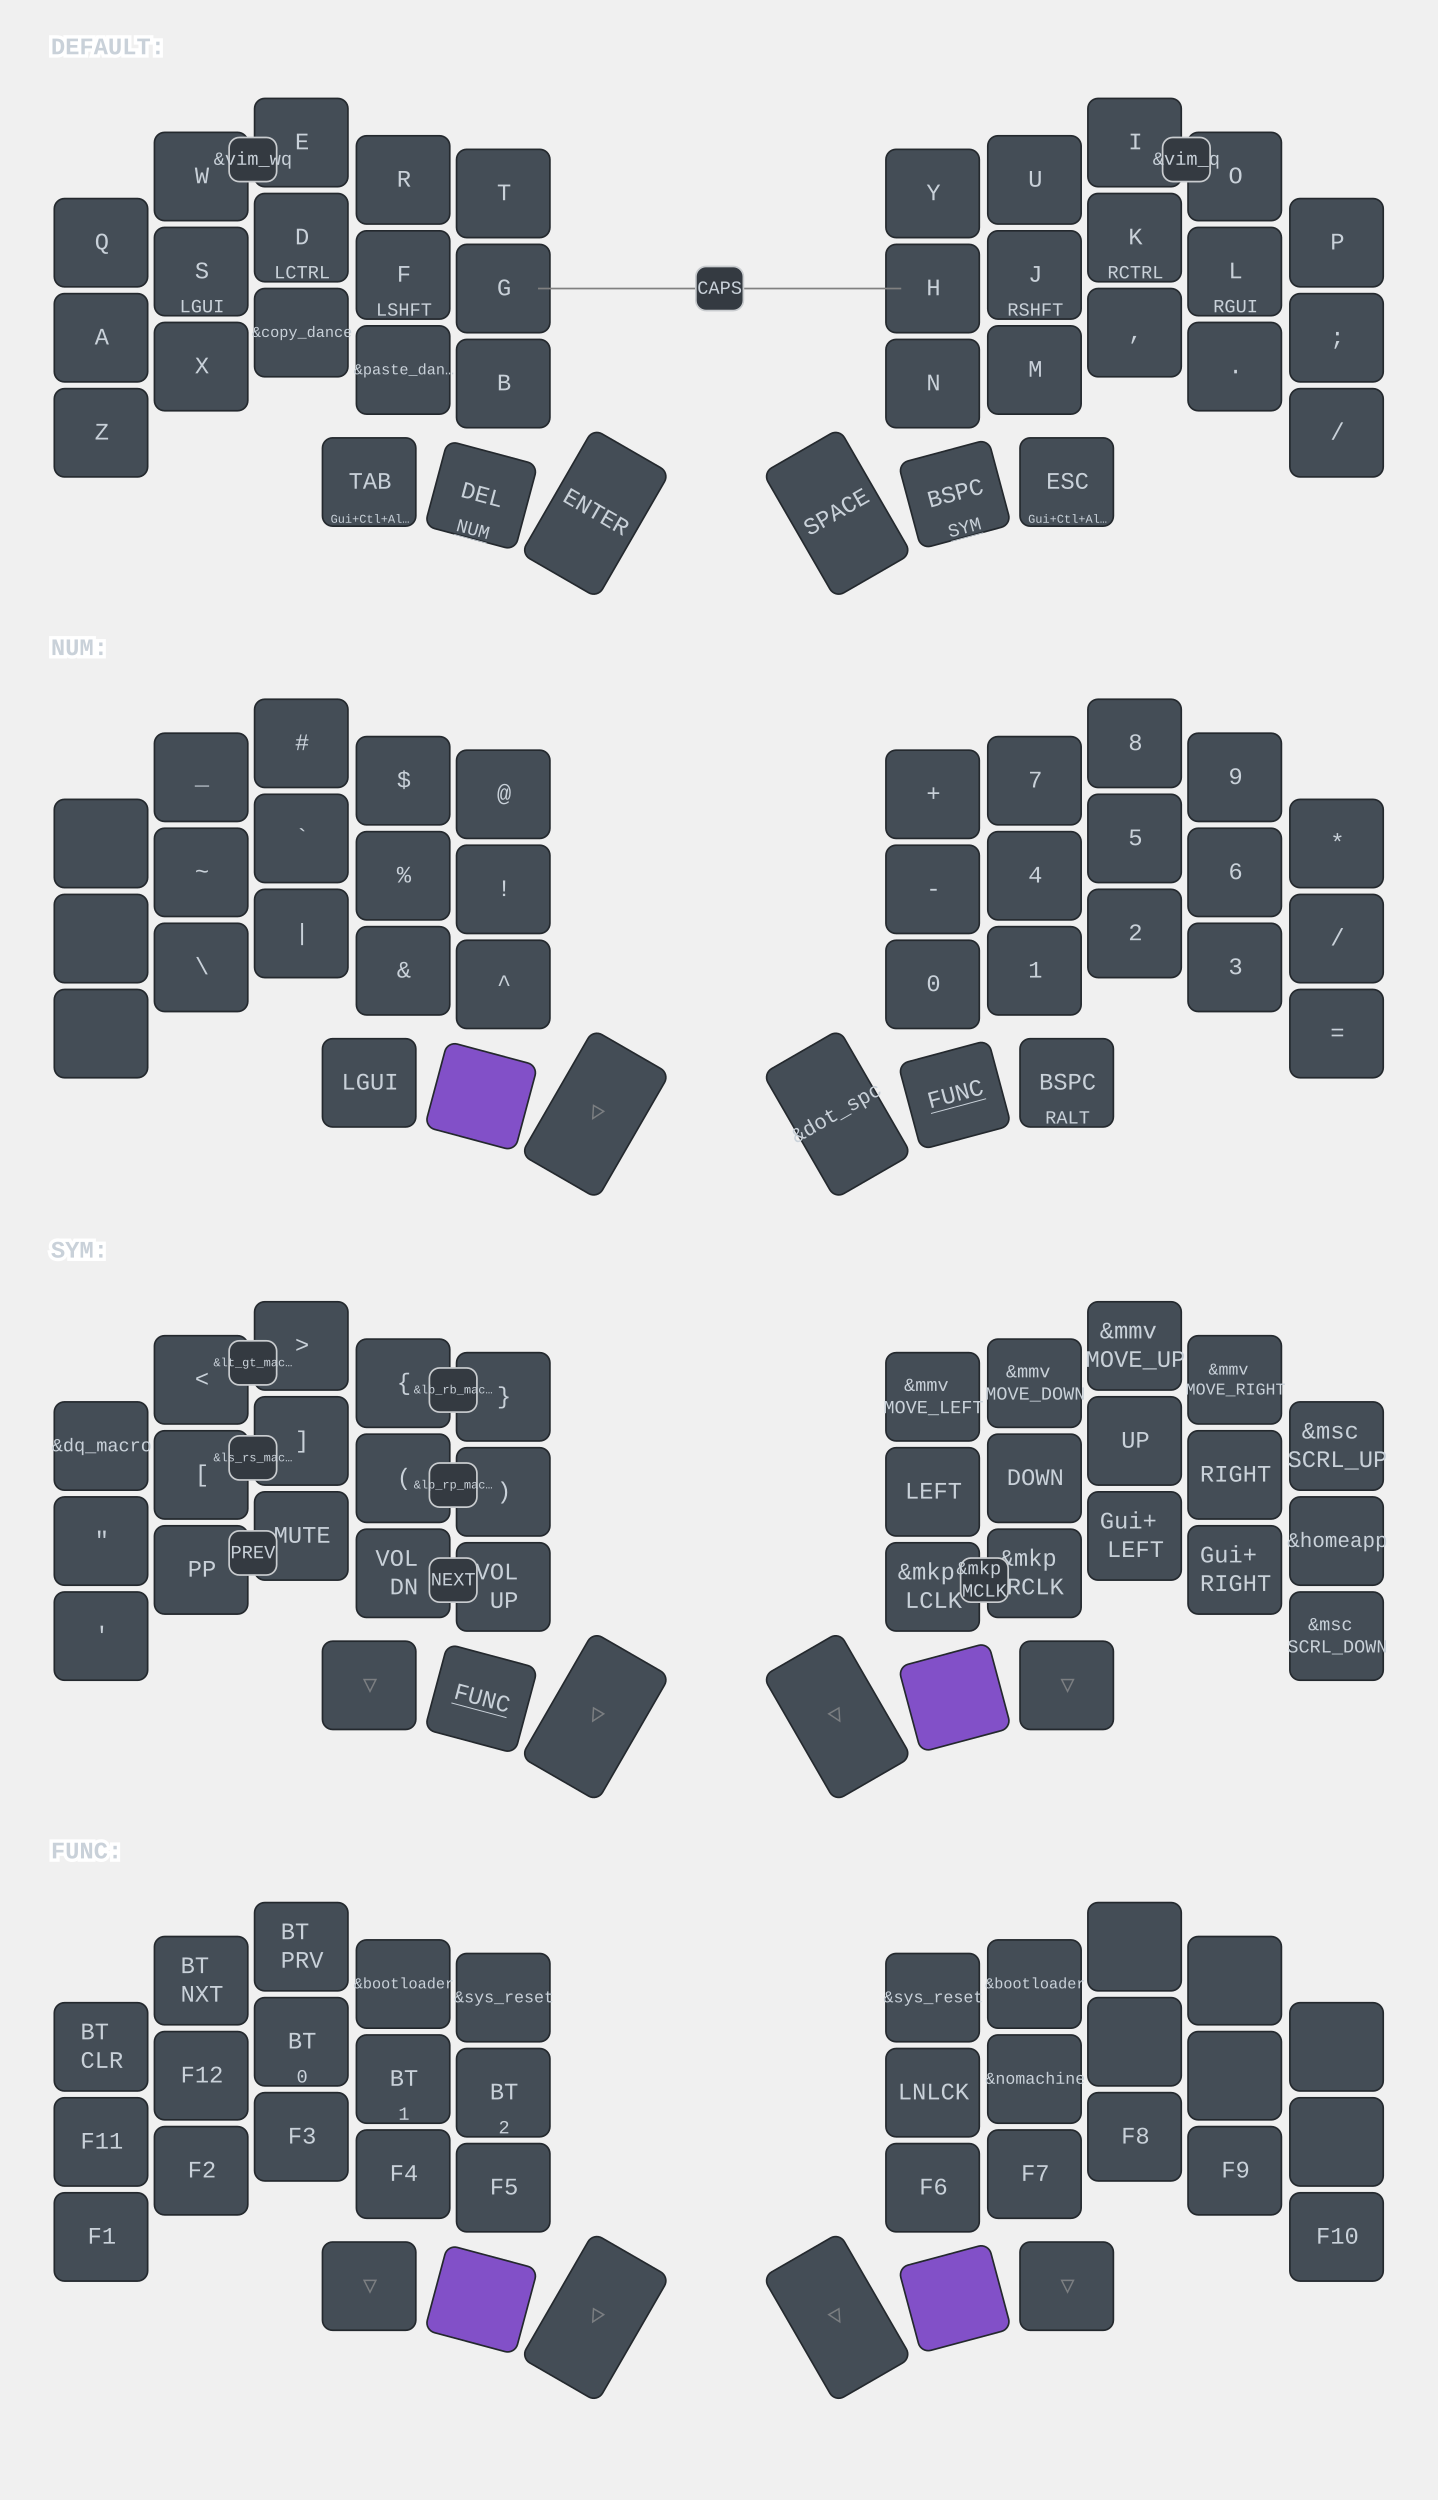
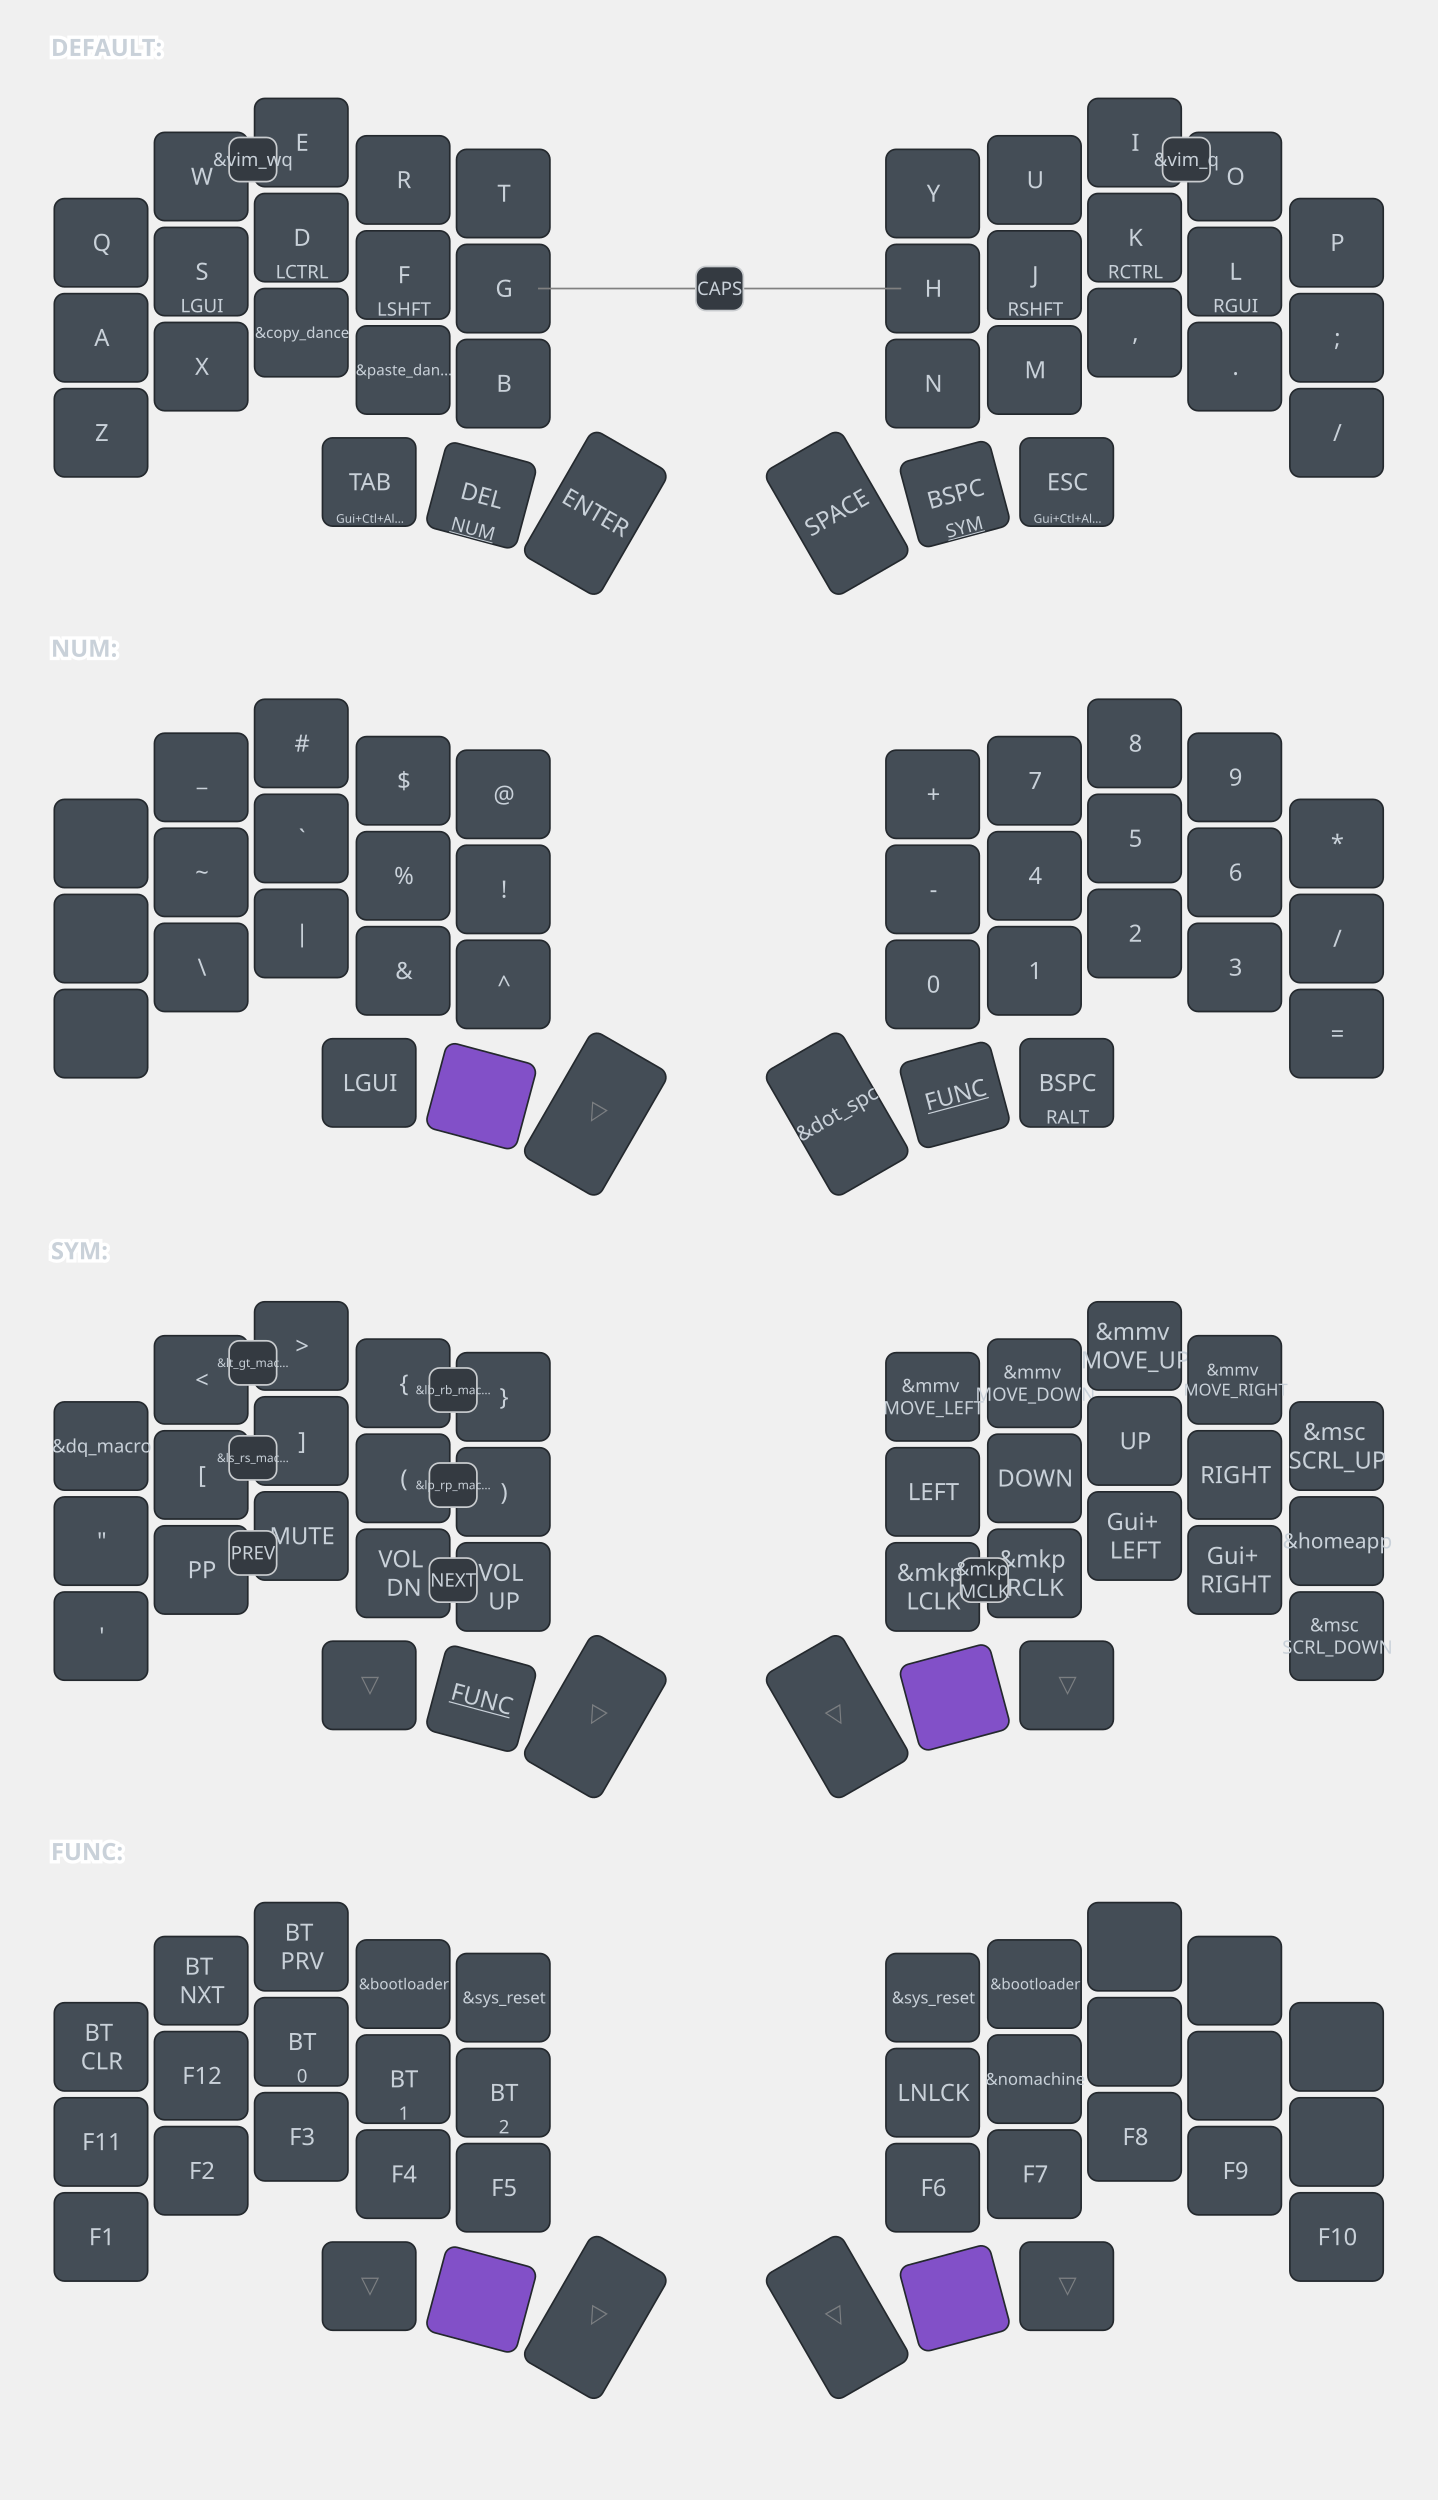
<svg xmlns="http://www.w3.org/2000/svg" width="847" height="1473" viewBox="0 0 847 1473" class="keymap">
  <style>/* inherit to force styles through use tags */
svg path {
    fill: inherit;
}

/* font and background color specifications */
svg.keymap {
    font-family: SFMono-Regular,Consolas,Liberation Mono,Menlo,monospace;
    font-size: 14px;
    font-kerning: normal;
    text-rendering: optimizeLegibility;
    fill: #24292e;
}

/* default key styling */
rect.key {
    fill: #f6f8fa;
}

rect.key, rect.combo {
    stroke: #c9cccf;
    stroke-width: 1;
}

/* default key side styling, only used is draw_key_sides is set */
rect.side {
    filter: brightness(90%);
}

/* color accent for combo boxes */
rect.combo, rect.combo-separate {
    fill: #cdf;
}

/* color accent for held keys */
rect.held, rect.combo.held {
    fill: #fdd;
}

/* color accent for ghost (optional) keys */
rect.ghost, rect.combo.ghost {
    stroke-dasharray: 4, 4;
    stroke-width: 2;
}

text {
    text-anchor: middle;
    dominant-baseline: middle;
}

/* styling for layer labels */
text.label {
    font-weight: bold;
    text-anchor: start;
    stroke: white;
    stroke-width: 4;
    paint-order: stroke;
}

/* styling for optional footer */
text.footer {
    text-anchor: end;
    dominant-baseline: auto;
    stroke: white;
    stroke-width: 4;
    paint-order: stroke;
}

/* styling for combo tap, and key non-tap label text */
text.combo, text.hold, text.shifted, text.left, text.right {
    font-size: 11px;
}

text.hold {
    text-anchor: middle;
    dominant-baseline: auto;
}

text.shifted {
    text-anchor: middle;
    dominant-baseline: hanging;
}

text.left {
    text-anchor: start;
}

text.right {
    text-anchor: end;
}

text.layer-activator {
    text-decoration: underline;
}

/* styling for hold/shifted label text in combo box */
text.combo.hold, text.combo.shifted, text.combo.left, text.combo.right {
    font-size: 8px;
}

/* lighter symbol for transparent keys */
text.trans {
    fill: #7b7e81;
}

/* styling for combo dendrons */
path.combo {
    stroke-width: 1;
    stroke: gray;
    fill: none;
}

/* Start Tabler Icons Cleanup */
/* cannot use height/width with glyphs */
.icon-tabler &gt; path {
    fill: inherit;
    stroke: inherit;
    stroke-width: 2;
}
/* hide tabler's default box */
.icon-tabler &gt; path[stroke="none"][fill="none"] {
    visibility: hidden;
}
/* End Tabler Icons Cleanup */

svg.keymap { background-color: #24292e; }
rect.key { fill: #444d56; stroke: #24292e; stroke-width: 1; }
rect.held, rect.combo.held { fill: #8250c8; }
rect.combo { fill: #343a41; }
- text { fill: #c9d1d9; }
+ text { fill: #c9d1d9; font-family: sans-serif; }
</style>
  <g transform="translate(30, 0)" class="layer-DEFAULT">
    <text x="0" y="28" class="label" id="DEFAULT">DEFAULT:</text>
    <g transform="translate(0, 56)">
      <g transform="translate(30, 87)" class="key keypos-0">
        <rect rx="6" ry="6" x="-28" y="-26" width="55" height="52" class="key" />
        <text x="0" y="0" class="key tap">Q</text>
      </g>
      <g transform="translate(89, 48)" class="key keypos-1">
        <rect rx="6" ry="6" x="-28" y="-26" width="55" height="52" class="key" />
        <text x="0" y="0" class="key tap">W</text>
      </g>
      <g transform="translate(148, 28)" class="key keypos-2">
        <rect rx="6" ry="6" x="-28" y="-26" width="55" height="52" class="key" />
        <text x="0" y="0" class="key tap">E</text>
      </g>
      <g transform="translate(208, 50)" class="key keypos-3">
        <rect rx="6" ry="6" x="-28" y="-26" width="55" height="52" class="key" />
        <text x="0" y="0" class="key tap">R</text>
      </g>
      <g transform="translate(267, 58)" class="key keypos-4">
        <rect rx="6" ry="6" x="-28" y="-26" width="55" height="52" class="key" />
        <text x="0" y="0" class="key tap">T</text>
      </g>
      <g transform="translate(520, 58)" class="key keypos-5">
        <rect rx="6" ry="6" x="-28" y="-26" width="55" height="52" class="key" />
        <text x="0" y="0" class="key tap">Y</text>
      </g>
      <g transform="translate(580, 50)" class="key keypos-6">
        <rect rx="6" ry="6" x="-28" y="-26" width="55" height="52" class="key" />
        <text x="0" y="0" class="key tap">U</text>
      </g>
      <g transform="translate(639, 28)" class="key keypos-7">
        <rect rx="6" ry="6" x="-28" y="-26" width="55" height="52" class="key" />
        <text x="0" y="0" class="key tap">I</text>
      </g>
      <g transform="translate(698, 48)" class="key keypos-8">
        <rect rx="6" ry="6" x="-28" y="-26" width="55" height="52" class="key" />
        <text x="0" y="0" class="key tap">O</text>
      </g>
      <g transform="translate(758, 87)" class="key keypos-9">
        <rect rx="6" ry="6" x="-28" y="-26" width="55" height="52" class="key" />
        <text x="0" y="0" class="key tap">P</text>
      </g>
      <g transform="translate(30, 143)" class="key keypos-10">
        <rect rx="6" ry="6" x="-28" y="-26" width="55" height="52" class="key" />
        <text x="0" y="0" class="key tap">A</text>
      </g>
      <g transform="translate(89, 104)" class="key keypos-11">
        <rect rx="6" ry="6" x="-28" y="-26" width="55" height="52" class="key" />
        <text x="0" y="0" class="key tap">S</text>
        <text x="0" y="24" class="key hold">LGUI</text>
      </g>
      <g transform="translate(148, 84)" class="key keypos-12">
        <rect rx="6" ry="6" x="-28" y="-26" width="55" height="52" class="key" />
        <text x="0" y="0" class="key tap">D</text>
        <text x="0" y="24" class="key hold">LCTRL</text>
      </g>
      <g transform="translate(208, 106)" class="key keypos-13">
        <rect rx="6" ry="6" x="-28" y="-26" width="55" height="52" class="key" />
        <text x="0" y="0" class="key tap">F</text>
        <text x="0" y="24" class="key hold">LSHFT</text>
      </g>
      <g transform="translate(267, 114)" class="key keypos-14">
        <rect rx="6" ry="6" x="-28" y="-26" width="55" height="52" class="key" />
        <text x="0" y="0" class="key tap">G</text>
      </g>
      <g transform="translate(520, 114)" class="key keypos-15">
        <rect rx="6" ry="6" x="-28" y="-26" width="55" height="52" class="key" />
        <text x="0" y="0" class="key tap">H</text>
      </g>
      <g transform="translate(580, 106)" class="key keypos-16">
        <rect rx="6" ry="6" x="-28" y="-26" width="55" height="52" class="key" />
        <text x="0" y="0" class="key tap">J</text>
        <text x="0" y="24" class="key hold">RSHFT</text>
      </g>
      <g transform="translate(639, 84)" class="key keypos-17">
        <rect rx="6" ry="6" x="-28" y="-26" width="55" height="52" class="key" />
        <text x="0" y="0" class="key tap">K</text>
        <text x="0" y="24" class="key hold">RCTRL</text>
      </g>
      <g transform="translate(698, 104)" class="key keypos-18">
        <rect rx="6" ry="6" x="-28" y="-26" width="55" height="52" class="key" />
        <text x="0" y="0" class="key tap">L</text>
        <text x="0" y="24" class="key hold">RGUI</text>
      </g>
      <g transform="translate(758, 143)" class="key keypos-19">
        <rect rx="6" ry="6" x="-28" y="-26" width="55" height="52" class="key" />
        <text x="0" y="0" class="key tap">;</text>
      </g>
      <g transform="translate(30, 199)" class="key keypos-20">
        <rect rx="6" ry="6" x="-28" y="-26" width="55" height="52" class="key" />
        <text x="0" y="0" class="key tap">Z</text>
      </g>
      <g transform="translate(89, 160)" class="key keypos-21">
        <rect rx="6" ry="6" x="-28" y="-26" width="55" height="52" class="key" />
        <text x="0" y="0" class="key tap">X</text>
      </g>
      <g transform="translate(148, 140)" class="key keypos-22">
        <rect rx="6" ry="6" x="-28" y="-26" width="55" height="52" class="key" />
        <text x="0" y="0" class="key tap">
          <tspan style="font-size: 64%">&amp;copy_dance</tspan>
        </text>
      </g>
      <g transform="translate(208, 162)" class="key keypos-23">
        <rect rx="6" ry="6" x="-28" y="-26" width="55" height="52" class="key" />
        <text x="0" y="0" class="key tap">
          <tspan style="font-size: 64%">&amp;paste_dan…</tspan>
        </text>
      </g>
      <g transform="translate(267, 170)" class="key keypos-24">
        <rect rx="6" ry="6" x="-28" y="-26" width="55" height="52" class="key" />
        <text x="0" y="0" class="key tap">B</text>
      </g>
      <g transform="translate(520, 170)" class="key keypos-25">
        <rect rx="6" ry="6" x="-28" y="-26" width="55" height="52" class="key" />
        <text x="0" y="0" class="key tap">N</text>
      </g>
      <g transform="translate(580, 162)" class="key keypos-26">
        <rect rx="6" ry="6" x="-28" y="-26" width="55" height="52" class="key" />
        <text x="0" y="0" class="key tap">M</text>
      </g>
      <g transform="translate(639, 140)" class="key keypos-27">
        <rect rx="6" ry="6" x="-28" y="-26" width="55" height="52" class="key" />
        <text x="0" y="0" class="key tap">,</text>
      </g>
      <g transform="translate(698, 160)" class="key keypos-28">
        <rect rx="6" ry="6" x="-28" y="-26" width="55" height="52" class="key" />
        <text x="0" y="0" class="key tap">.</text>
      </g>
      <g transform="translate(758, 199)" class="key keypos-29">
        <rect rx="6" ry="6" x="-28" y="-26" width="55" height="52" class="key" />
        <text x="0" y="0" class="key tap">/</text>
      </g>
      <g transform="translate(188, 228)" class="key keypos-30">
        <rect rx="6" ry="6" x="-28" y="-26" width="55" height="52" class="key" />
        <text x="0" y="0" class="key tap">TAB</text>
        <text x="0" y="24" class="key hold">
          <tspan style="font-size: 64%">Gui+Ctl+Al…</tspan>
        </text>
      </g>
      <g transform="translate(254, 236) rotate(15.0)" class="key keypos-31">
        <rect rx="6" ry="6" x="-28" y="-26" width="55" height="52" class="key" />
        <text x="0" y="0" class="key tap">DEL</text>
        <a href="#NUM">
          <text x="0" y="24" class="key hold layer-activator">NUM</text>
        </a>
      </g>
      <g transform="translate(321, 246) rotate(30.0)" class="key keypos-32">
        <rect rx="6" ry="6" x="-26" y="-42" width="52" height="85" class="key" />
        <text x="0" y="0" class="key tap">ENTER</text>
      </g>
      <g transform="translate(463, 246) rotate(-30.0)" class="key keypos-33">
        <rect rx="6" ry="6" x="-26" y="-42" width="52" height="85" class="key" />
        <text x="0" y="0" class="key tap">SPACE</text>
      </g>
      <g transform="translate(533, 235) rotate(-15.0)" class="key keypos-34">
        <rect rx="6" ry="6" x="-28" y="-26" width="55" height="52" class="key" />
        <text x="0" y="0" class="key tap">BSPC</text>
        <a href="#SYM">
          <text x="0" y="24" class="key hold layer-activator">SYM</text>
        </a>
      </g>
      <g transform="translate(599, 228)" class="key keypos-35">
        <rect rx="6" ry="6" x="-28" y="-26" width="55" height="52" class="key" />
        <text x="0" y="0" class="key tap">ESC</text>
        <text x="0" y="24" class="key hold">
          <tspan style="font-size: 64%">Gui+Ctl+Al…</tspan>
        </text>
      </g>
      <g class="combo combopos-0">
        <rect rx="6" ry="6" x="105" y="25" width="28" height="26" class="combo" />
        <text x="119" y="38" class="combo tap">&amp;vim_wq</text>
      </g>
      <g class="combo combopos-1">
        <rect rx="6" ry="6" x="655" y="25" width="28" height="26" class="combo" />
        <text x="669" y="38" class="combo tap">&amp;vim_q</text>
      </g>
      <g class="combo combopos-2">
        <path d="M394,114 l-107,0" class="combo" />
        <path d="M394,114 l107,0" class="combo" />
        <rect rx="6" ry="6" x="380" y="101" width="28" height="26" class="combo" />
        <text x="394" y="114" class="combo tap">CAPS</text>
      </g>
    </g>
  </g>
  <g transform="translate(30, 354)" class="layer-NUM">
    <text x="0" y="28" class="label" id="NUM">NUM:</text>
    <g transform="translate(0, 56)">
      <g transform="translate(30, 87)" class="key keypos-0">
        <rect rx="6" ry="6" x="-28" y="-26" width="55" height="52" class="key" />
      </g>
      <g transform="translate(89, 48)" class="key keypos-1">
        <rect rx="6" ry="6" x="-28" y="-26" width="55" height="52" class="key" />
        <text x="0" y="0" class="key tap">_</text>
      </g>
      <g transform="translate(148, 28)" class="key keypos-2">
        <rect rx="6" ry="6" x="-28" y="-26" width="55" height="52" class="key" />
        <text x="0" y="0" class="key tap">#</text>
      </g>
      <g transform="translate(208, 50)" class="key keypos-3">
        <rect rx="6" ry="6" x="-28" y="-26" width="55" height="52" class="key" />
        <text x="0" y="0" class="key tap">$</text>
      </g>
      <g transform="translate(267, 58)" class="key keypos-4">
        <rect rx="6" ry="6" x="-28" y="-26" width="55" height="52" class="key" />
        <text x="0" y="0" class="key tap">@</text>
      </g>
      <g transform="translate(520, 58)" class="key keypos-5">
        <rect rx="6" ry="6" x="-28" y="-26" width="55" height="52" class="key" />
        <text x="0" y="0" class="key tap">+</text>
      </g>
      <g transform="translate(580, 50)" class="key keypos-6">
        <rect rx="6" ry="6" x="-28" y="-26" width="55" height="52" class="key" />
        <text x="0" y="0" class="key tap">7</text>
      </g>
      <g transform="translate(639, 28)" class="key keypos-7">
        <rect rx="6" ry="6" x="-28" y="-26" width="55" height="52" class="key" />
        <text x="0" y="0" class="key tap">8</text>
      </g>
      <g transform="translate(698, 48)" class="key keypos-8">
        <rect rx="6" ry="6" x="-28" y="-26" width="55" height="52" class="key" />
        <text x="0" y="0" class="key tap">9</text>
      </g>
      <g transform="translate(758, 87)" class="key keypos-9">
        <rect rx="6" ry="6" x="-28" y="-26" width="55" height="52" class="key" />
        <text x="0" y="0" class="key tap">*</text>
      </g>
      <g transform="translate(30, 143)" class="key keypos-10">
        <rect rx="6" ry="6" x="-28" y="-26" width="55" height="52" class="key" />
      </g>
      <g transform="translate(89, 104)" class="key keypos-11">
        <rect rx="6" ry="6" x="-28" y="-26" width="55" height="52" class="key" />
        <text x="0" y="0" class="key tap">~</text>
      </g>
      <g transform="translate(148, 84)" class="key keypos-12">
        <rect rx="6" ry="6" x="-28" y="-26" width="55" height="52" class="key" />
        <text x="0" y="0" class="key tap">`</text>
      </g>
      <g transform="translate(208, 106)" class="key keypos-13">
        <rect rx="6" ry="6" x="-28" y="-26" width="55" height="52" class="key" />
        <text x="0" y="0" class="key tap">%</text>
      </g>
      <g transform="translate(267, 114)" class="key keypos-14">
        <rect rx="6" ry="6" x="-28" y="-26" width="55" height="52" class="key" />
        <text x="0" y="0" class="key tap">!</text>
      </g>
      <g transform="translate(520, 114)" class="key keypos-15">
        <rect rx="6" ry="6" x="-28" y="-26" width="55" height="52" class="key" />
        <text x="0" y="0" class="key tap">-</text>
      </g>
      <g transform="translate(580, 106)" class="key keypos-16">
        <rect rx="6" ry="6" x="-28" y="-26" width="55" height="52" class="key" />
        <text x="0" y="0" class="key tap">4</text>
      </g>
      <g transform="translate(639, 84)" class="key keypos-17">
        <rect rx="6" ry="6" x="-28" y="-26" width="55" height="52" class="key" />
        <text x="0" y="0" class="key tap">5</text>
      </g>
      <g transform="translate(698, 104)" class="key keypos-18">
        <rect rx="6" ry="6" x="-28" y="-26" width="55" height="52" class="key" />
        <text x="0" y="0" class="key tap">6</text>
      </g>
      <g transform="translate(758, 143)" class="key keypos-19">
        <rect rx="6" ry="6" x="-28" y="-26" width="55" height="52" class="key" />
        <text x="0" y="0" class="key tap">/</text>
      </g>
      <g transform="translate(30, 199)" class="key keypos-20">
        <rect rx="6" ry="6" x="-28" y="-26" width="55" height="52" class="key" />
      </g>
      <g transform="translate(89, 160)" class="key keypos-21">
        <rect rx="6" ry="6" x="-28" y="-26" width="55" height="52" class="key" />
        <text x="0" y="0" class="key tap">\</text>
      </g>
      <g transform="translate(148, 140)" class="key keypos-22">
        <rect rx="6" ry="6" x="-28" y="-26" width="55" height="52" class="key" />
        <text x="0" y="0" class="key tap">|</text>
      </g>
      <g transform="translate(208, 162)" class="key keypos-23">
        <rect rx="6" ry="6" x="-28" y="-26" width="55" height="52" class="key" />
        <text x="0" y="0" class="key tap">&amp;</text>
      </g>
      <g transform="translate(267, 170)" class="key keypos-24">
        <rect rx="6" ry="6" x="-28" y="-26" width="55" height="52" class="key" />
        <text x="0" y="0" class="key tap">^</text>
      </g>
      <g transform="translate(520, 170)" class="key keypos-25">
        <rect rx="6" ry="6" x="-28" y="-26" width="55" height="52" class="key" />
        <text x="0" y="0" class="key tap">0</text>
      </g>
      <g transform="translate(580, 162)" class="key keypos-26">
        <rect rx="6" ry="6" x="-28" y="-26" width="55" height="52" class="key" />
        <text x="0" y="0" class="key tap">1</text>
      </g>
      <g transform="translate(639, 140)" class="key keypos-27">
        <rect rx="6" ry="6" x="-28" y="-26" width="55" height="52" class="key" />
        <text x="0" y="0" class="key tap">2</text>
      </g>
      <g transform="translate(698, 160)" class="key keypos-28">
        <rect rx="6" ry="6" x="-28" y="-26" width="55" height="52" class="key" />
        <text x="0" y="0" class="key tap">3</text>
      </g>
      <g transform="translate(758, 199)" class="key keypos-29">
        <rect rx="6" ry="6" x="-28" y="-26" width="55" height="52" class="key" />
        <text x="0" y="0" class="key tap">=</text>
      </g>
      <g transform="translate(188, 228)" class="key keypos-30">
        <rect rx="6" ry="6" x="-28" y="-26" width="55" height="52" class="key" />
        <text x="0" y="0" class="key tap">LGUI</text>
      </g>
      <g transform="translate(254, 236) rotate(15.0)" class="key held keypos-31">
        <rect rx="6" ry="6" x="-28" y="-26" width="55" height="52" class="key held" />
      </g>
      <g transform="translate(321, 246) rotate(30.0)" class="key trans keypos-32">
        <rect rx="6" ry="6" x="-26" y="-42" width="52" height="85" class="key trans" />
        <text x="0" y="0" class="key trans tap">▽</text>
      </g>
      <g transform="translate(463, 246) rotate(-30.0)" class="key keypos-33">
        <rect rx="6" ry="6" x="-26" y="-42" width="52" height="85" class="key" />
        <text x="0" y="0" class="key tap">
          <tspan style="font-size: 88%">&amp;dot_spc</tspan>
        </text>
      </g>
      <g transform="translate(533, 235) rotate(-15.0)" class="key keypos-34">
        <rect rx="6" ry="6" x="-28" y="-26" width="55" height="52" class="key" />
        <a href="#FUNC">
          <text x="0" y="0" class="key tap layer-activator">FUNC</text>
        </a>
      </g>
      <g transform="translate(599, 228)" class="key keypos-35">
        <rect rx="6" ry="6" x="-28" y="-26" width="55" height="52" class="key" />
        <text x="0" y="0" class="key tap">BSPC</text>
        <text x="0" y="24" class="key hold">RALT</text>
      </g>
    </g>
  </g>
  <g transform="translate(30, 709)" class="layer-SYM">
    <text x="0" y="28" class="label" id="SYM">SYM:</text>
    <g transform="translate(0, 56)">
      <g transform="translate(30, 87)" class="key keypos-0">
        <rect rx="6" ry="6" x="-28" y="-26" width="55" height="52" class="key" />
        <text x="0" y="0" class="key tap">
          <tspan style="font-size: 78%">&amp;dq_macro</tspan>
        </text>
      </g>
      <g transform="translate(89, 48)" class="key keypos-1">
        <rect rx="6" ry="6" x="-28" y="-26" width="55" height="52" class="key" />
        <text x="0" y="0" class="key tap">&lt;</text>
      </g>
      <g transform="translate(148, 28)" class="key keypos-2">
        <rect rx="6" ry="6" x="-28" y="-26" width="55" height="52" class="key" />
        <text x="0" y="0" class="key tap">&gt;</text>
      </g>
      <g transform="translate(208, 50)" class="key keypos-3">
        <rect rx="6" ry="6" x="-28" y="-26" width="55" height="52" class="key" />
        <text x="0" y="0" class="key tap">{</text>
      </g>
      <g transform="translate(267, 58)" class="key keypos-4">
        <rect rx="6" ry="6" x="-28" y="-26" width="55" height="52" class="key" />
        <text x="0" y="0" class="key tap">}</text>
      </g>
      <g transform="translate(520, 58)" class="key keypos-5">
        <rect rx="6" ry="6" x="-28" y="-26" width="55" height="52" class="key" />
        <text x="0" y="0" class="key tap">
          <tspan x="0" dy="-0.6em" style="font-size: 78%">&amp;mmv</tspan>
          <tspan x="0" dy="1.2em" style="font-size: 78%">MOVE_LEFT</tspan>
        </text>
      </g>
      <g transform="translate(580, 50)" class="key keypos-6">
        <rect rx="6" ry="6" x="-28" y="-26" width="55" height="52" class="key" />
        <text x="0" y="0" class="key tap">
          <tspan x="0" dy="-0.6em" style="font-size: 78%">&amp;mmv</tspan>
          <tspan x="0" dy="1.2em" style="font-size: 78%">MOVE_DOWN</tspan>
        </text>
      </g>
      <g transform="translate(639, 28)" class="key keypos-7">
        <rect rx="6" ry="6" x="-28" y="-26" width="55" height="52" class="key" />
        <text x="0" y="0" class="key tap">
          <tspan x="0" dy="-0.6em">&amp;mmv</tspan>
          <tspan x="0" dy="1.2em">MOVE_UP</tspan>
        </text>
      </g>
      <g transform="translate(698, 48)" class="key keypos-8">
        <rect rx="6" ry="6" x="-28" y="-26" width="55" height="52" class="key" />
        <text x="0" y="0" class="key tap">
          <tspan x="0" dy="-0.6em" style="font-size: 70%">&amp;mmv</tspan>
          <tspan x="0" dy="1.2em" style="font-size: 70%">MOVE_RIGHT</tspan>
        </text>
      </g>
      <g transform="translate(758, 87)" class="key keypos-9">
        <rect rx="6" ry="6" x="-28" y="-26" width="55" height="52" class="key" />
        <text x="0" y="0" class="key tap">
          <tspan x="0" dy="-0.6em">&amp;msc</tspan>
          <tspan x="0" dy="1.2em">SCRL_UP</tspan>
        </text>
      </g>
      <g transform="translate(30, 143)" class="key keypos-10">
        <rect rx="6" ry="6" x="-28" y="-26" width="55" height="52" class="key" />
        <text x="0" y="0" class="key tap">"</text>
      </g>
      <g transform="translate(89, 104)" class="key keypos-11">
        <rect rx="6" ry="6" x="-28" y="-26" width="55" height="52" class="key" />
        <text x="0" y="0" class="key tap">[</text>
      </g>
      <g transform="translate(148, 84)" class="key keypos-12">
        <rect rx="6" ry="6" x="-28" y="-26" width="55" height="52" class="key" />
        <text x="0" y="0" class="key tap">]</text>
      </g>
      <g transform="translate(208, 106)" class="key keypos-13">
        <rect rx="6" ry="6" x="-28" y="-26" width="55" height="52" class="key" />
        <text x="0" y="0" class="key tap">(</text>
      </g>
      <g transform="translate(267, 114)" class="key keypos-14">
        <rect rx="6" ry="6" x="-28" y="-26" width="55" height="52" class="key" />
        <text x="0" y="0" class="key tap">)</text>
      </g>
      <g transform="translate(520, 114)" class="key keypos-15">
        <rect rx="6" ry="6" x="-28" y="-26" width="55" height="52" class="key" />
        <text x="0" y="0" class="key tap">LEFT</text>
      </g>
      <g transform="translate(580, 106)" class="key keypos-16">
        <rect rx="6" ry="6" x="-28" y="-26" width="55" height="52" class="key" />
        <text x="0" y="0" class="key tap">DOWN</text>
      </g>
      <g transform="translate(639, 84)" class="key keypos-17">
        <rect rx="6" ry="6" x="-28" y="-26" width="55" height="52" class="key" />
        <text x="0" y="0" class="key tap">UP</text>
      </g>
      <g transform="translate(698, 104)" class="key keypos-18">
        <rect rx="6" ry="6" x="-28" y="-26" width="55" height="52" class="key" />
        <text x="0" y="0" class="key tap">RIGHT</text>
      </g>
      <g transform="translate(758, 143)" class="key keypos-19">
        <rect rx="6" ry="6" x="-28" y="-26" width="55" height="52" class="key" />
        <text x="0" y="0" class="key tap">
          <tspan style="font-size: 88%">&amp;homeapp</tspan>
        </text>
      </g>
      <g transform="translate(30, 199)" class="key keypos-20">
        <rect rx="6" ry="6" x="-28" y="-26" width="55" height="52" class="key" />
        <text x="0" y="0" class="key tap">'</text>
      </g>
      <g transform="translate(89, 160)" class="key keypos-21">
        <rect rx="6" ry="6" x="-28" y="-26" width="55" height="52" class="key" />
        <text x="0" y="0" class="key tap">PP</text>
      </g>
      <g transform="translate(148, 140)" class="key keypos-22">
        <rect rx="6" ry="6" x="-28" y="-26" width="55" height="52" class="key" />
        <text x="0" y="0" class="key tap">MUTE</text>
      </g>
      <g transform="translate(208, 162)" class="key keypos-23">
        <rect rx="6" ry="6" x="-28" y="-26" width="55" height="52" class="key" />
        <text x="0" y="0" class="key tap">
          <tspan x="0" dy="-0.6em">VOL</tspan>
          <tspan x="0" dy="1.2em">DN</tspan>
        </text>
      </g>
      <g transform="translate(267, 170)" class="key keypos-24">
        <rect rx="6" ry="6" x="-28" y="-26" width="55" height="52" class="key" />
        <text x="0" y="0" class="key tap">
          <tspan x="0" dy="-0.6em">VOL</tspan>
          <tspan x="0" dy="1.2em">UP</tspan>
        </text>
      </g>
      <g transform="translate(520, 170)" class="key keypos-25">
        <rect rx="6" ry="6" x="-28" y="-26" width="55" height="52" class="key" />
        <text x="0" y="0" class="key tap">
          <tspan x="0" dy="-0.6em">&amp;mkp</tspan>
          <tspan x="0" dy="1.2em">LCLK</tspan>
        </text>
      </g>
      <g transform="translate(580, 162)" class="key keypos-26">
        <rect rx="6" ry="6" x="-28" y="-26" width="55" height="52" class="key" />
        <text x="0" y="0" class="key tap">
          <tspan x="0" dy="-0.6em">&amp;mkp</tspan>
          <tspan x="0" dy="1.2em">RCLK</tspan>
        </text>
      </g>
      <g transform="translate(639, 140)" class="key keypos-27">
        <rect rx="6" ry="6" x="-28" y="-26" width="55" height="52" class="key" />
        <text x="0" y="0" class="key tap">
          <tspan x="0" dy="-0.6em">Gui+</tspan>
          <tspan x="0" dy="1.2em">LEFT</tspan>
        </text>
      </g>
      <g transform="translate(698, 160)" class="key keypos-28">
        <rect rx="6" ry="6" x="-28" y="-26" width="55" height="52" class="key" />
        <text x="0" y="0" class="key tap">
          <tspan x="0" dy="-0.6em">Gui+</tspan>
          <tspan x="0" dy="1.2em">RIGHT</tspan>
        </text>
      </g>
      <g transform="translate(758, 199)" class="key keypos-29">
        <rect rx="6" ry="6" x="-28" y="-26" width="55" height="52" class="key" />
        <text x="0" y="0" class="key tap">
          <tspan x="0" dy="-0.6em" style="font-size: 78%">&amp;msc</tspan>
          <tspan x="0" dy="1.2em" style="font-size: 78%">SCRL_DOWN</tspan>
        </text>
      </g>
      <g transform="translate(188, 228)" class="key trans keypos-30">
        <rect rx="6" ry="6" x="-28" y="-26" width="55" height="52" class="key trans" />
        <text x="0" y="0" class="key trans tap">▽</text>
      </g>
      <g transform="translate(254, 236) rotate(15.0)" class="key keypos-31">
        <rect rx="6" ry="6" x="-28" y="-26" width="55" height="52" class="key" />
        <a href="#FUNC">
          <text x="0" y="0" class="key tap layer-activator">FUNC</text>
        </a>
      </g>
      <g transform="translate(321, 246) rotate(30.0)" class="key trans keypos-32">
        <rect rx="6" ry="6" x="-26" y="-42" width="52" height="85" class="key trans" />
        <text x="0" y="0" class="key trans tap">▽</text>
      </g>
      <g transform="translate(463, 246) rotate(-30.0)" class="key trans keypos-33">
        <rect rx="6" ry="6" x="-26" y="-42" width="52" height="85" class="key trans" />
        <text x="0" y="0" class="key trans tap">▽</text>
      </g>
      <g transform="translate(533, 235) rotate(-15.0)" class="key held keypos-34">
        <rect rx="6" ry="6" x="-28" y="-26" width="55" height="52" class="key held" />
      </g>
      <g transform="translate(599, 228)" class="key trans keypos-35">
        <rect rx="6" ry="6" x="-28" y="-26" width="55" height="52" class="key trans" />
        <text x="0" y="0" class="key trans tap">▽</text>
      </g>
      <g class="combo combopos-0">
        <rect rx="6" ry="6" x="105" y="25" width="28" height="26" class="combo" />
        <text x="119" y="38" class="combo tap">
          <tspan style="font-size: 64%">&amp;lt_gt_mac…</tspan>
        </text>
      </g>
      <g class="combo combopos-1">
        <rect rx="6" ry="6" x="223" y="41" width="28" height="26" class="combo" />
        <text x="237" y="54" class="combo tap">
          <tspan style="font-size: 64%">&amp;lb_rb_mac…</tspan>
        </text>
      </g>
      <g class="combo combopos-2">
        <rect rx="6" ry="6" x="223" y="97" width="28" height="26" class="combo" />
        <text x="237" y="110" class="combo tap">
          <tspan style="font-size: 64%">&amp;lp_rp_mac…</tspan>
        </text>
      </g>
      <g class="combo combopos-3">
        <rect rx="6" ry="6" x="105" y="81" width="28" height="26" class="combo" />
        <text x="119" y="94" class="combo tap">
          <tspan style="font-size: 64%">&amp;ls_rs_mac…</tspan>
        </text>
      </g>
      <g class="combo combopos-4">
        <rect rx="6" ry="6" x="536" y="153" width="28" height="26" class="combo" />
        <text x="550" y="166" class="combo tap">
          <tspan x="550" dy="-0.6em">&amp;mkp</tspan>
          <tspan x="550" dy="1.2em">MCLK</tspan>
        </text>
      </g>
      <g class="combo combopos-5">
        <rect rx="6" ry="6" x="223" y="153" width="28" height="26" class="combo" />
        <text x="237" y="166" class="combo tap">NEXT</text>
      </g>
      <g class="combo combopos-6">
        <rect rx="6" ry="6" x="105" y="137" width="28" height="26" class="combo" />
        <text x="119" y="150" class="combo tap">PREV</text>
      </g>
    </g>
  </g>
  <g transform="translate(30, 1063)" class="layer-FUNC">
    <text x="0" y="28" class="label" id="FUNC">FUNC:</text>
    <g transform="translate(0, 56)">
      <g transform="translate(30, 87)" class="key keypos-0">
        <rect rx="6" ry="6" x="-28" y="-26" width="55" height="52" class="key" />
        <text x="0" y="0" class="key tap">
          <tspan x="0" dy="-0.6em">BT</tspan>
          <tspan x="0" dy="1.2em">CLR</tspan>
        </text>
      </g>
      <g transform="translate(89, 48)" class="key keypos-1">
        <rect rx="6" ry="6" x="-28" y="-26" width="55" height="52" class="key" />
        <text x="0" y="0" class="key tap">
          <tspan x="0" dy="-0.6em">BT</tspan>
          <tspan x="0" dy="1.2em">NXT</tspan>
        </text>
      </g>
      <g transform="translate(148, 28)" class="key keypos-2">
        <rect rx="6" ry="6" x="-28" y="-26" width="55" height="52" class="key" />
        <text x="0" y="0" class="key tap">
          <tspan x="0" dy="-0.6em">BT</tspan>
          <tspan x="0" dy="1.2em">PRV</tspan>
        </text>
      </g>
      <g transform="translate(208, 50)" class="key keypos-3">
        <rect rx="6" ry="6" x="-28" y="-26" width="55" height="52" class="key" />
        <text x="0" y="0" class="key tap">
          <tspan style="font-size: 64%">&amp;bootloader</tspan>
        </text>
      </g>
      <g transform="translate(267, 58)" class="key keypos-4">
        <rect rx="6" ry="6" x="-28" y="-26" width="55" height="52" class="key" />
        <text x="0" y="0" class="key tap">
          <tspan style="font-size: 70%">&amp;sys_reset</tspan>
        </text>
      </g>
      <g transform="translate(520, 58)" class="key keypos-5">
        <rect rx="6" ry="6" x="-28" y="-26" width="55" height="52" class="key" />
        <text x="0" y="0" class="key tap">
          <tspan style="font-size: 70%">&amp;sys_reset</tspan>
        </text>
      </g>
      <g transform="translate(580, 50)" class="key keypos-6">
        <rect rx="6" ry="6" x="-28" y="-26" width="55" height="52" class="key" />
        <text x="0" y="0" class="key tap">
          <tspan style="font-size: 64%">&amp;bootloader</tspan>
        </text>
      </g>
      <g transform="translate(639, 28)" class="key keypos-7">
        <rect rx="6" ry="6" x="-28" y="-26" width="55" height="52" class="key" />
      </g>
      <g transform="translate(698, 48)" class="key keypos-8">
        <rect rx="6" ry="6" x="-28" y="-26" width="55" height="52" class="key" />
      </g>
      <g transform="translate(758, 87)" class="key keypos-9">
        <rect rx="6" ry="6" x="-28" y="-26" width="55" height="52" class="key" />
      </g>
      <g transform="translate(30, 143)" class="key keypos-10">
        <rect rx="6" ry="6" x="-28" y="-26" width="55" height="52" class="key" />
        <text x="0" y="0" class="key tap">F11</text>
      </g>
      <g transform="translate(89, 104)" class="key keypos-11">
        <rect rx="6" ry="6" x="-28" y="-26" width="55" height="52" class="key" />
        <text x="0" y="0" class="key tap">F12</text>
      </g>
      <g transform="translate(148, 84)" class="key keypos-12">
        <rect rx="6" ry="6" x="-28" y="-26" width="55" height="52" class="key" />
        <text x="0" y="0" class="key tap">BT</text>
        <text x="0" y="24" class="key hold">0</text>
      </g>
      <g transform="translate(208, 106)" class="key keypos-13">
        <rect rx="6" ry="6" x="-28" y="-26" width="55" height="52" class="key" />
        <text x="0" y="0" class="key tap">BT</text>
        <text x="0" y="24" class="key hold">1</text>
      </g>
      <g transform="translate(267, 114)" class="key keypos-14">
        <rect rx="6" ry="6" x="-28" y="-26" width="55" height="52" class="key" />
        <text x="0" y="0" class="key tap">BT</text>
        <text x="0" y="24" class="key hold">2</text>
      </g>
      <g transform="translate(520, 114)" class="key keypos-15">
        <rect rx="6" ry="6" x="-28" y="-26" width="55" height="52" class="key" />
        <text x="0" y="0" class="key tap">LNLCK</text>
      </g>
      <g transform="translate(580, 106)" class="key keypos-16">
        <rect rx="6" ry="6" x="-28" y="-26" width="55" height="52" class="key" />
        <text x="0" y="0" class="key tap">
          <tspan style="font-size: 70%">&amp;nomachine</tspan>
        </text>
      </g>
      <g transform="translate(639, 84)" class="key keypos-17">
        <rect rx="6" ry="6" x="-28" y="-26" width="55" height="52" class="key" />
      </g>
      <g transform="translate(698, 104)" class="key keypos-18">
        <rect rx="6" ry="6" x="-28" y="-26" width="55" height="52" class="key" />
      </g>
      <g transform="translate(758, 143)" class="key keypos-19">
        <rect rx="6" ry="6" x="-28" y="-26" width="55" height="52" class="key" />
      </g>
      <g transform="translate(30, 199)" class="key keypos-20">
        <rect rx="6" ry="6" x="-28" y="-26" width="55" height="52" class="key" />
        <text x="0" y="0" class="key tap">F1</text>
      </g>
      <g transform="translate(89, 160)" class="key keypos-21">
        <rect rx="6" ry="6" x="-28" y="-26" width="55" height="52" class="key" />
        <text x="0" y="0" class="key tap">F2</text>
      </g>
      <g transform="translate(148, 140)" class="key keypos-22">
        <rect rx="6" ry="6" x="-28" y="-26" width="55" height="52" class="key" />
        <text x="0" y="0" class="key tap">F3</text>
      </g>
      <g transform="translate(208, 162)" class="key keypos-23">
        <rect rx="6" ry="6" x="-28" y="-26" width="55" height="52" class="key" />
        <text x="0" y="0" class="key tap">F4</text>
      </g>
      <g transform="translate(267, 170)" class="key keypos-24">
        <rect rx="6" ry="6" x="-28" y="-26" width="55" height="52" class="key" />
        <text x="0" y="0" class="key tap">F5</text>
      </g>
      <g transform="translate(520, 170)" class="key keypos-25">
        <rect rx="6" ry="6" x="-28" y="-26" width="55" height="52" class="key" />
        <text x="0" y="0" class="key tap">F6</text>
      </g>
      <g transform="translate(580, 162)" class="key keypos-26">
        <rect rx="6" ry="6" x="-28" y="-26" width="55" height="52" class="key" />
        <text x="0" y="0" class="key tap">F7</text>
      </g>
      <g transform="translate(639, 140)" class="key keypos-27">
        <rect rx="6" ry="6" x="-28" y="-26" width="55" height="52" class="key" />
        <text x="0" y="0" class="key tap">F8</text>
      </g>
      <g transform="translate(698, 160)" class="key keypos-28">
        <rect rx="6" ry="6" x="-28" y="-26" width="55" height="52" class="key" />
        <text x="0" y="0" class="key tap">F9</text>
      </g>
      <g transform="translate(758, 199)" class="key keypos-29">
        <rect rx="6" ry="6" x="-28" y="-26" width="55" height="52" class="key" />
        <text x="0" y="0" class="key tap">F10</text>
      </g>
      <g transform="translate(188, 228)" class="key trans keypos-30">
        <rect rx="6" ry="6" x="-28" y="-26" width="55" height="52" class="key trans" />
        <text x="0" y="0" class="key trans tap">▽</text>
      </g>
      <g transform="translate(254, 236) rotate(15.0)" class="key held keypos-31">
        <rect rx="6" ry="6" x="-28" y="-26" width="55" height="52" class="key held" />
      </g>
      <g transform="translate(321, 246) rotate(30.0)" class="key trans keypos-32">
        <rect rx="6" ry="6" x="-26" y="-42" width="52" height="85" class="key trans" />
        <text x="0" y="0" class="key trans tap">▽</text>
      </g>
      <g transform="translate(463, 246) rotate(-30.0)" class="key trans keypos-33">
        <rect rx="6" ry="6" x="-26" y="-42" width="52" height="85" class="key trans" />
        <text x="0" y="0" class="key trans tap">▽</text>
      </g>
      <g transform="translate(533, 235) rotate(-15.0)" class="key held keypos-34">
        <rect rx="6" ry="6" x="-28" y="-26" width="55" height="52" class="key held" />
      </g>
      <g transform="translate(599, 228)" class="key trans keypos-35">
        <rect rx="6" ry="6" x="-28" y="-26" width="55" height="52" class="key trans" />
        <text x="0" y="0" class="key trans tap">▽</text>
      </g>
    </g>
  </g>
</svg>
